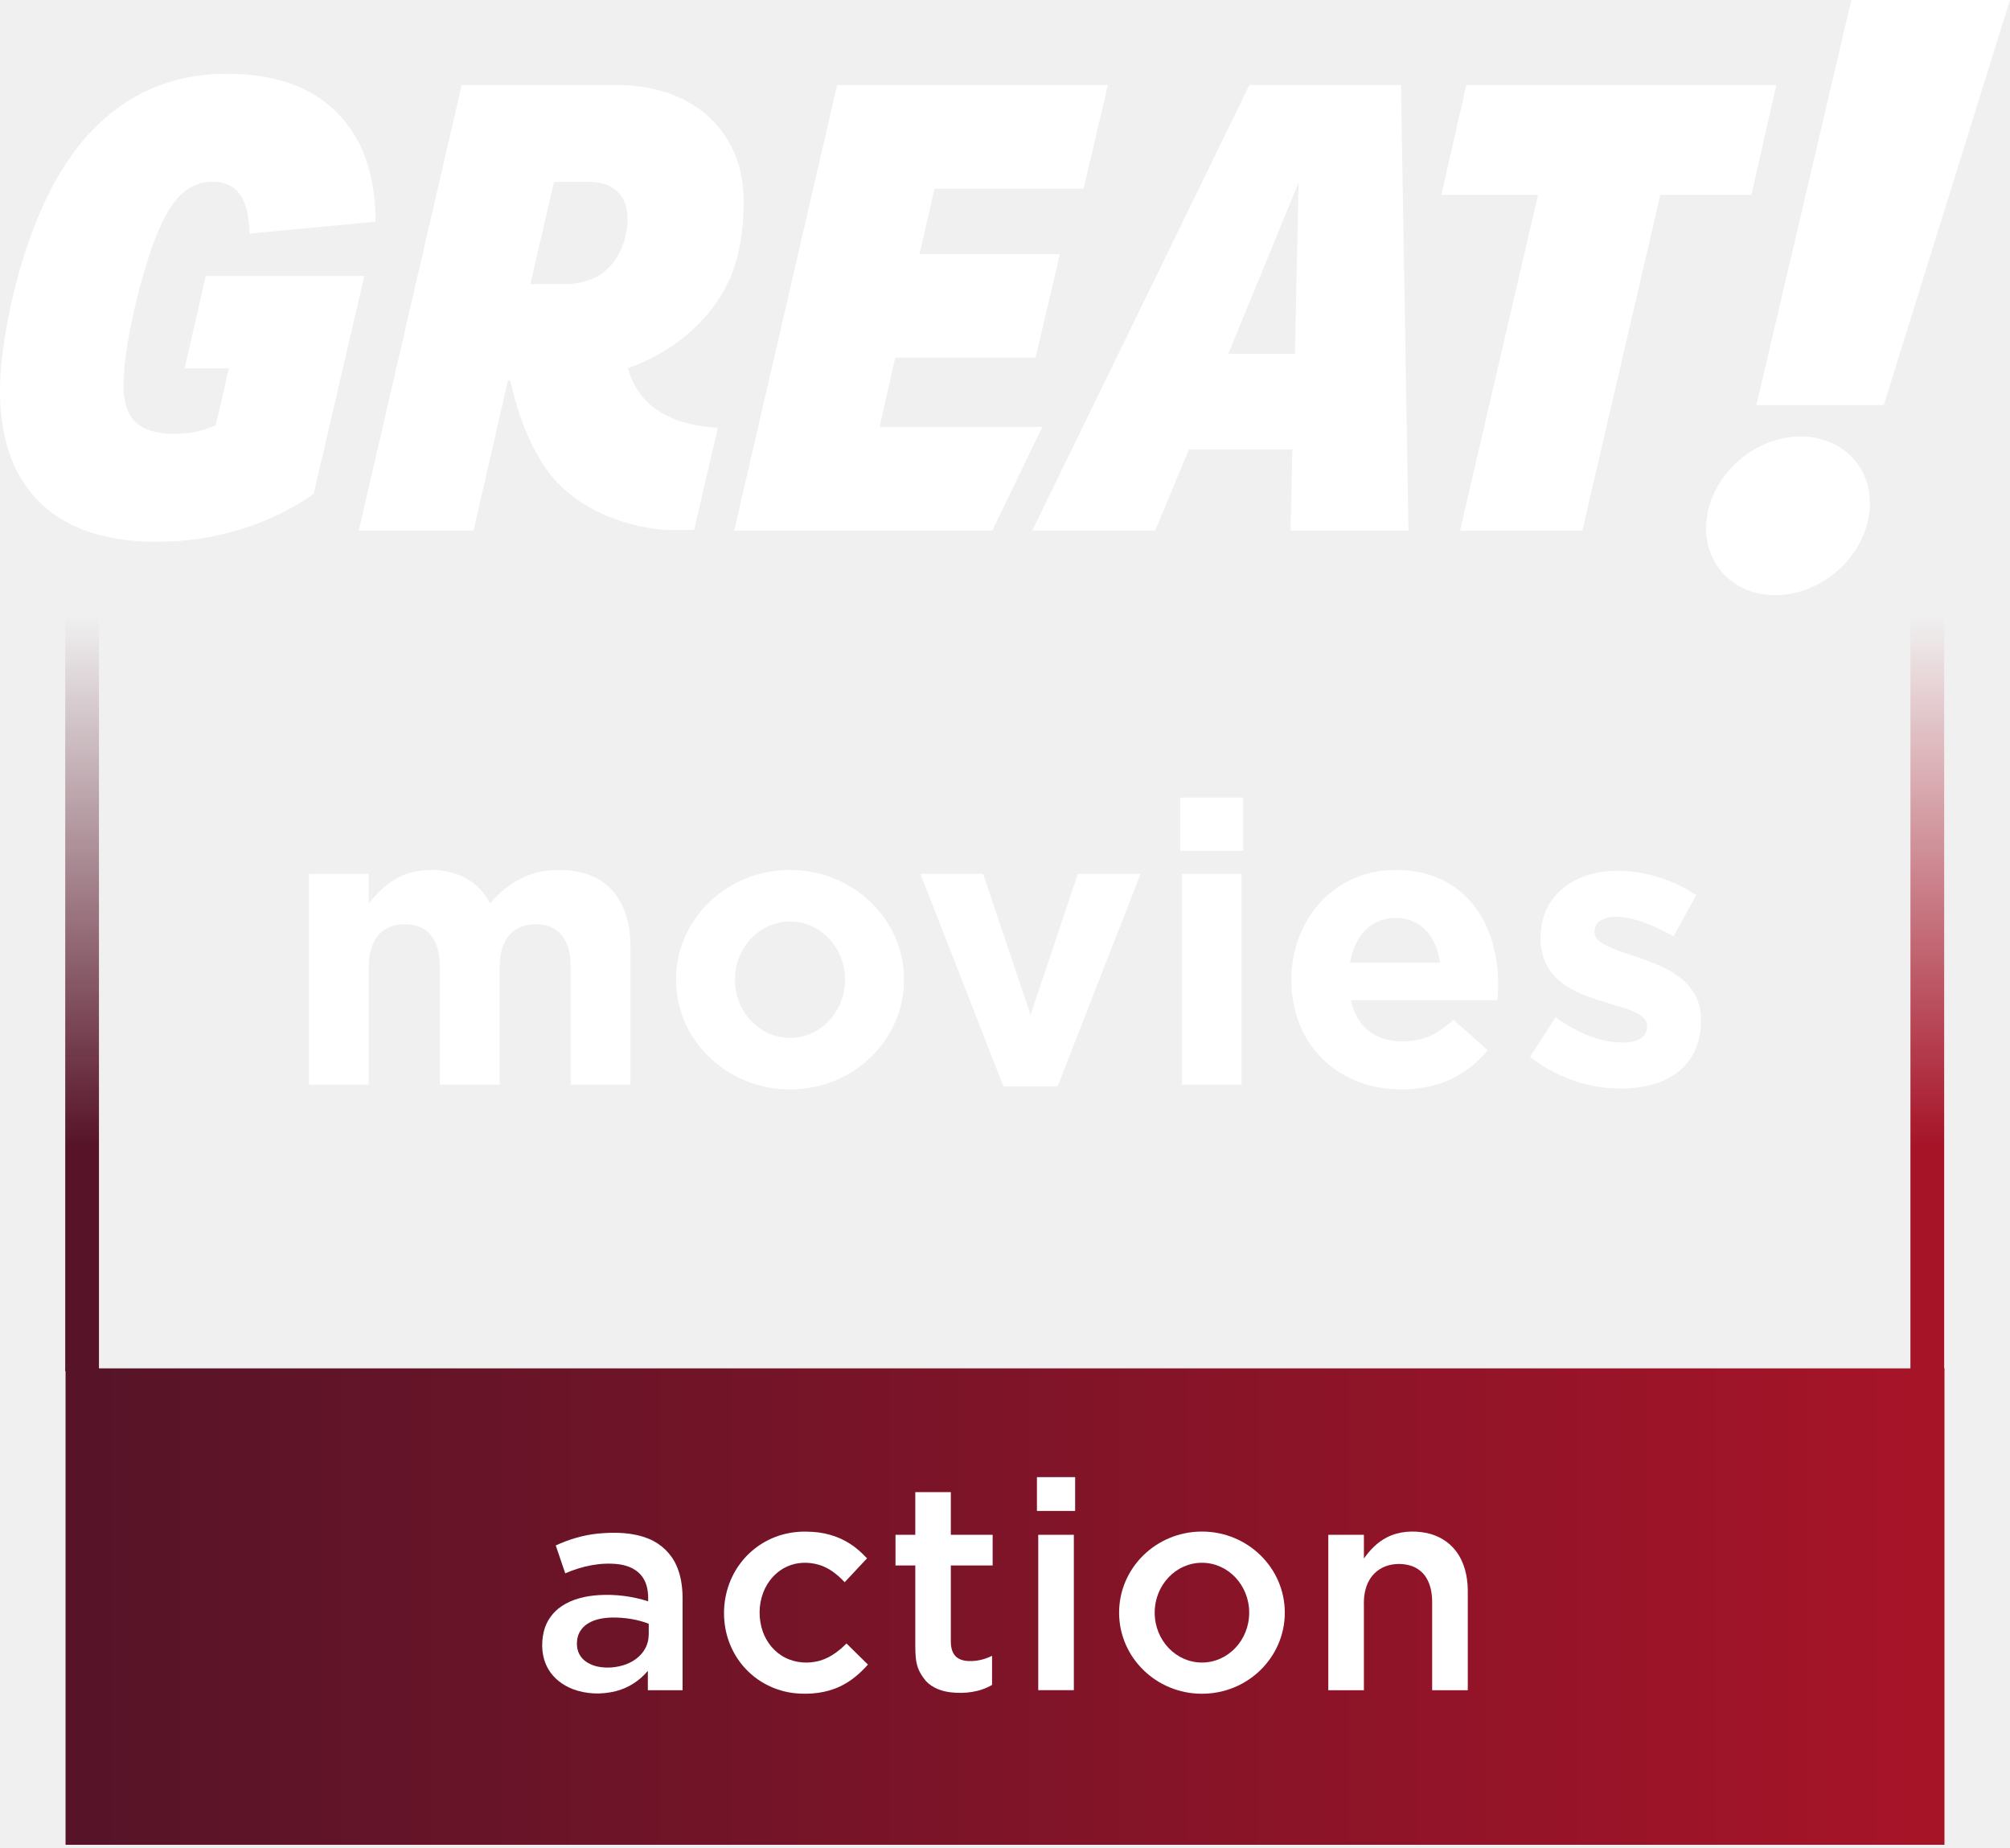
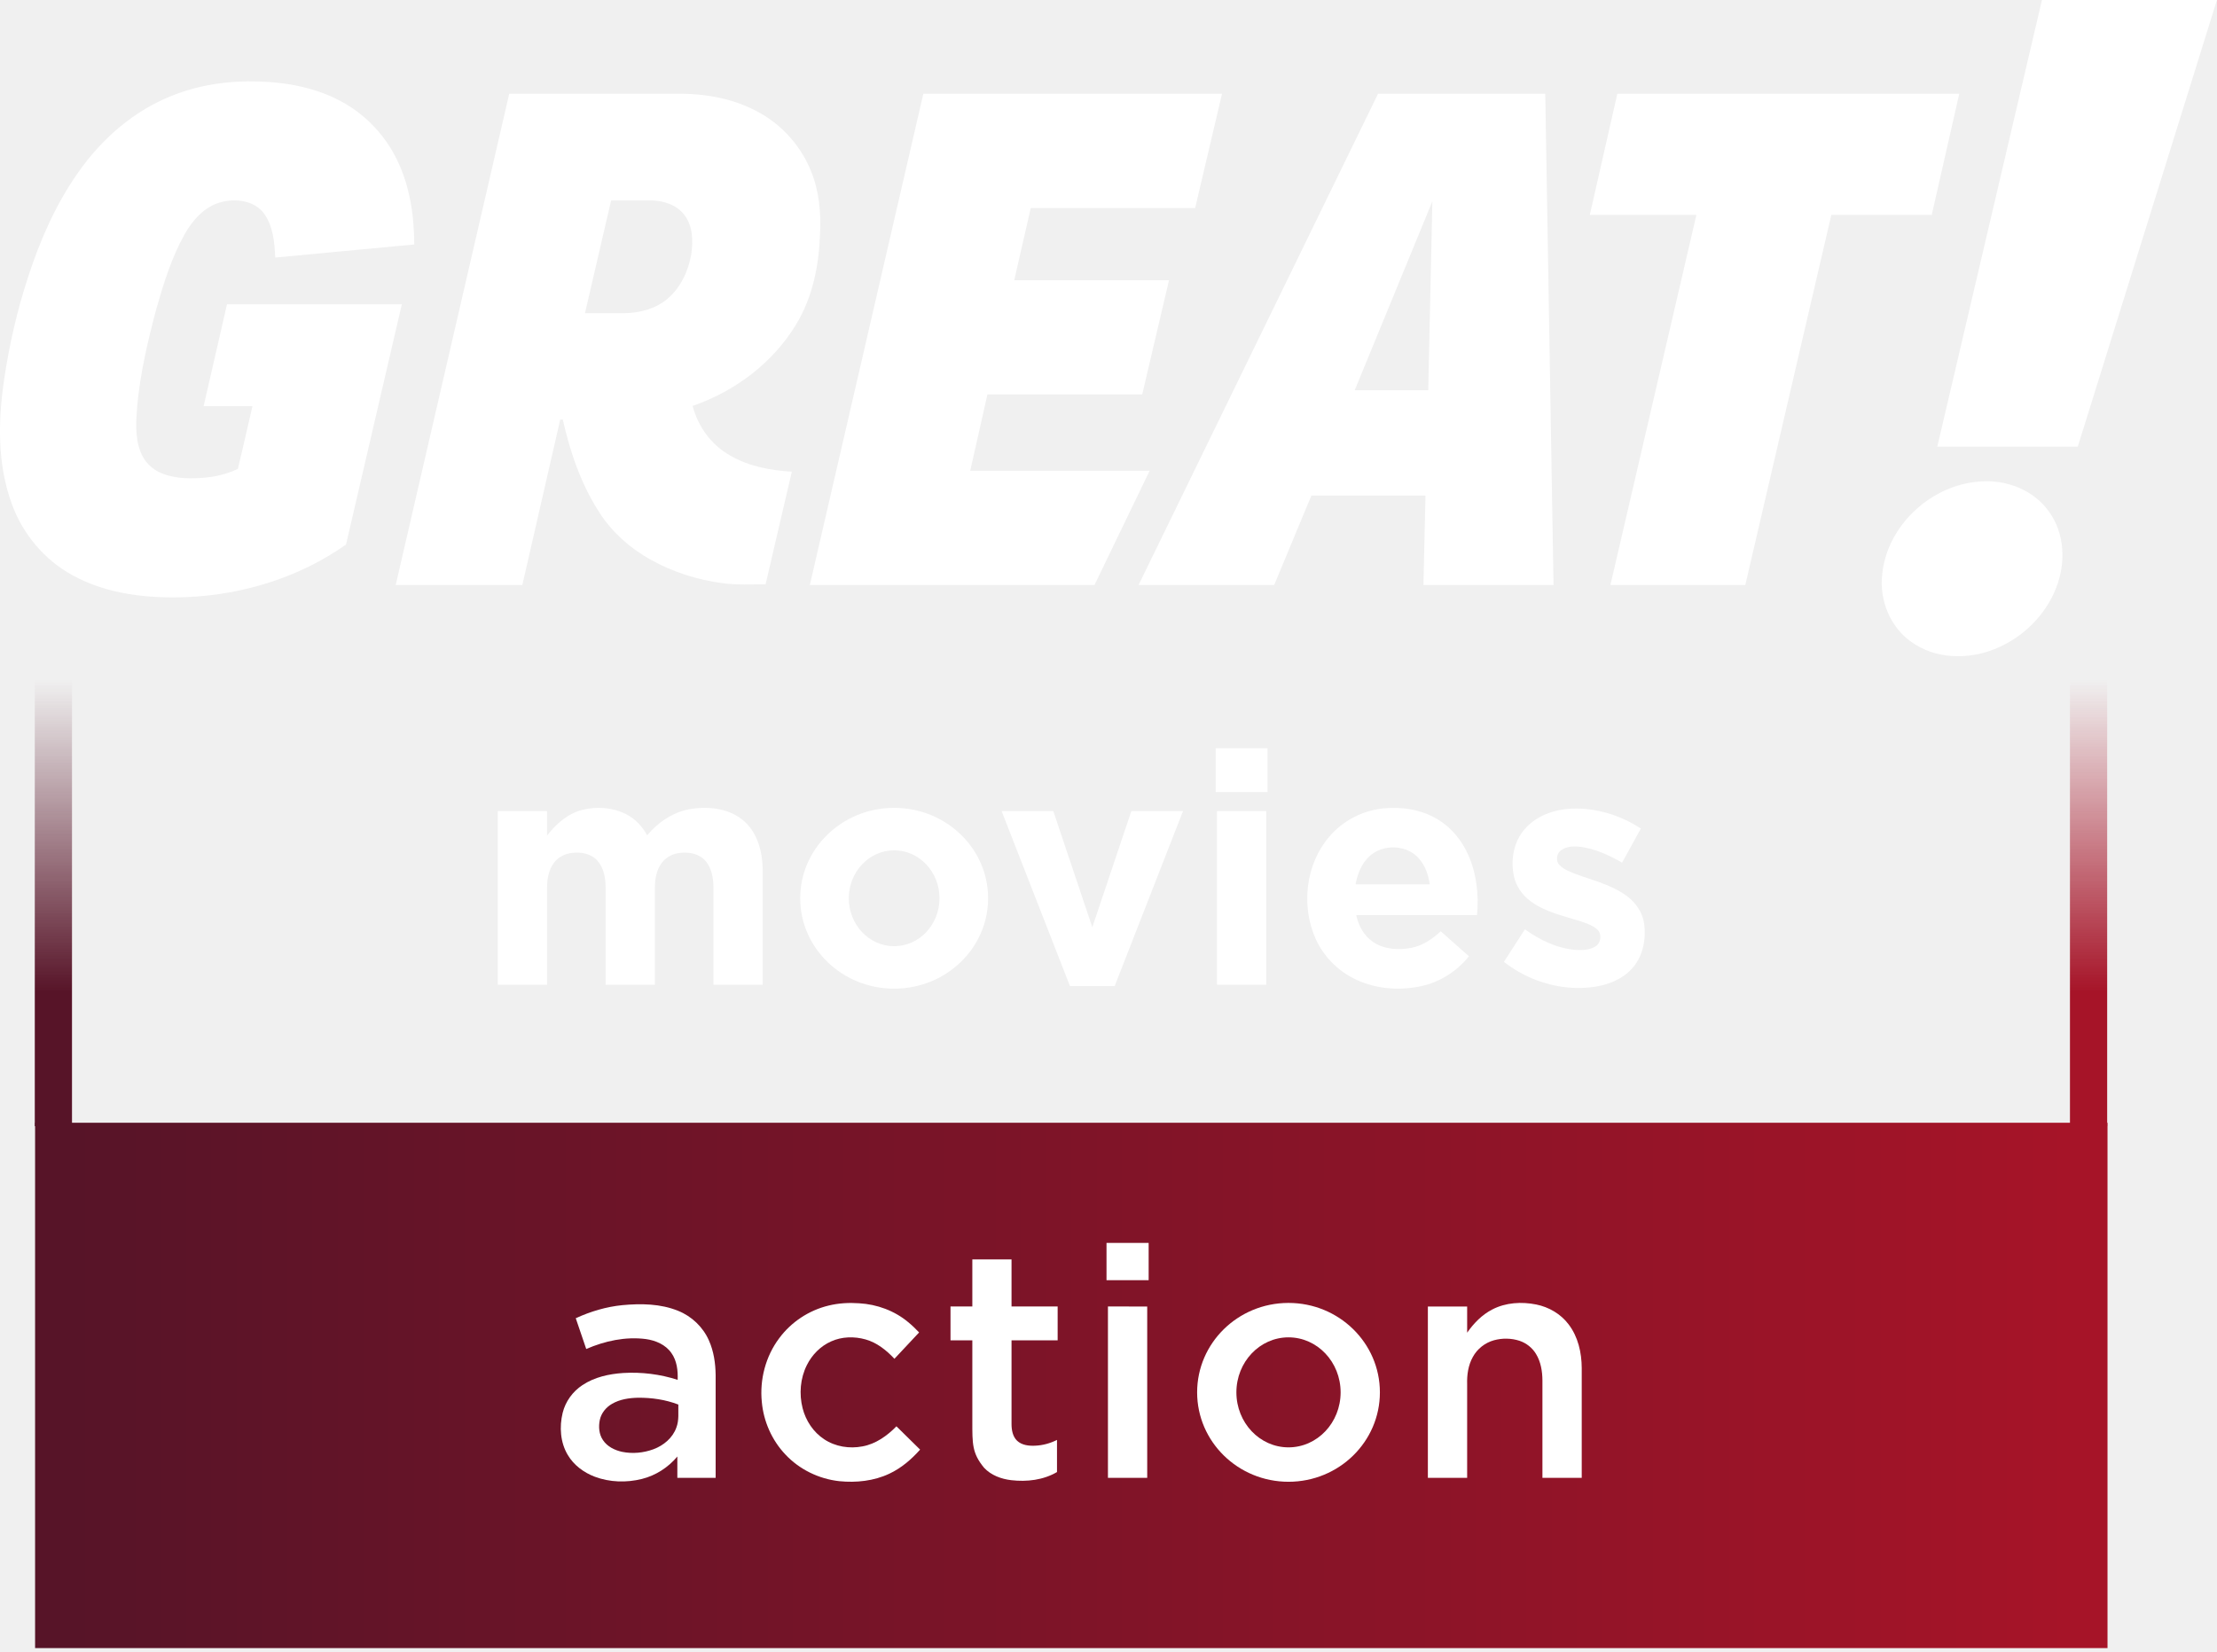
- <svg xmlns="http://www.w3.org/2000/svg" width="2886.2" height="2652.6" version="1.1" viewBox="0 0 763.65 701.82">
+ <svg xmlns="http://www.w3.org/2000/svg" width="2886.2" height="2150.2" version="1.1" viewBox="0 0 763.65 568.9">
  <defs>
-     <linearGradient id="linearGradient1022" x1="137.21" x2="469.36" y1="1111.2" y2="1111.2" gradientUnits="userSpaceOnUse">
+     <linearGradient id="linearGradient1022-4-8" x1="137.21" x2="315.34" y1="1122.5" y2="1122.5" gradientUnits="userSpaceOnUse">
+       <stop stop-color="#a61428" offset="0" />
+       <stop stop-color="#a61428" offset=".3" />
+       <stop stop-color="#a61428" stop-opacity="0" offset="1" />
+     </linearGradient>
+     <linearGradient id="linearGradient1022-9" x1="137.21" x2="315.34" y1="1111.2" y2="1111.2" gradientUnits="userSpaceOnUse">
      <stop stop-color="#571428" offset="0" />
      <stop stop-color="#571428" offset=".3" />
      <stop stop-color="#571428" stop-opacity="0" offset="1" />
    </linearGradient>
-     <linearGradient id="linearGradient1024" x1="122.36" x2="469.36" y1="1116.9" y2="1116.9" gradientUnits="userSpaceOnUse">
+     <linearGradient id="linearGradient959" x1="128.59" x2="463.13" y1="1111.2" y2="1111.2" gradientUnits="userSpaceOnUse">
+       <stop stop-color="#571428" offset="0" />
+       <stop stop-color="#a61428" offset="1" />
+     </linearGradient>
+     <linearGradient id="linearGradient961" x1="122.36" x2="469.36" y1="1116.9" y2="1116.9" gradientUnits="userSpaceOnUse">
      <stop stop-color="#0a087e" offset="0" />
      <stop stop-color="#4fb3fb" offset="1" />
    </linearGradient>
-     <linearGradient id="linearGradient1022-4" x1="137.21" x2="469.36" y1="1122.5" y2="1122.5" gradientUnits="userSpaceOnUse">
-       <stop stop-color="#a61428" offset="0" />
-       <stop stop-color="#a61428" offset=".3" />
-       <stop stop-color="#a61428" stop-opacity="0" offset="1" />
-     </linearGradient>
-     <linearGradient id="linearGradient910" x1="128.59" x2="463.13" y1="1111.2" y2="1111.2" gradientUnits="userSpaceOnUse">
-       <stop stop-color="#571428" offset="0" />
-       <stop stop-color="#a61428" offset="1" />
-     </linearGradient>
  </defs>
  <g transform="translate(-146.34 236.66)">
-     <g transform="matrix(0 -.86299 1.1369 0 -391.16 402.59)" fill="url(#linearGradient1024)">
-       <path d="m137.21 1111.2v11.273h332.15v-11.273z" color="#000000" color-rendering="auto" dominant-baseline="auto" fill="url(#linearGradient1022-4)" image-rendering="auto" shape-rendering="auto" solid-color="#000000" stop-color="#000000" style="font-feature-settings:normal;font-variant-alternates:normal;font-variant-caps:normal;font-variant-east-asian:normal;font-variant-ligatures:normal;font-variant-numeric:normal;font-variant-position:normal;font-variation-settings:normal;inline-size:0;isolation:auto;mix-blend-mode:normal;paint-order:stroke markers fill;shape-margin:0;shape-padding:0;text-decoration-color:#000000;text-decoration-line:none;text-decoration-style:solid;text-indent:0;text-orientation:mixed;text-transform:none;white-space:normal" />
-     </g>
    <g transform="matrix(.52936 0 0 .52936 131.25 -255.73)" fill="#fff">
      <path d="m1357.2 36.01h113.86l-90.56 290.68h-91.42z" />
      <path d="m140.36 98.31c17.91-7.2 37.41-9.92 56.65-9.27 18.54 0.55 37.37 4.13 53.78 13.11 15.38 8.33 28.01 21.55 35.73 37.23 8.57 17.2 11.51 36.65 11.52 55.71l-90.45 8.51c-0.44-9.87-1.33-20.5-7.36-28.73-6.33-8.4-18.27-9.85-27.86-7.34-10.75 2.86-18.59 11.73-23.84 21.11-8.36 15-13.48 31.53-18.18 47.97-5.6 20.83-10.53 41.96-12.56 63.48-0.73 9.94-1.58 20.37 2.13 29.87 2.39 6.42 7.6 11.62 13.96 14.11 9.25 3.7 19.49 3.6 29.25 2.64 6.98-0.74 13.83-2.61 20.19-5.6 3.23-13.58 6.3-27.205 9.45-40.795h-31.77l15.22-66.305h113.76l-36.32 156.36c-30.1 21.23-66.63 32.58-103.3 34.18-25.44 1.04-52.01-1.72-74.64-14.2-18.34-9.97-32.53-26.95-39.57-46.55-9.43-25.77-8.93-53.97-4.96-80.77 3.31-22.72 8.53-45.17 15.67-66.99 7.76-23.86 17.97-47.15 32.46-67.73 15.23-21.81 36.12-40.16 61.04-50z" />
      <path d="m470 97.015c18.39-0.1 37.18 3.425 53.26 12.675 14.95 8.41 26.8 22.08 33.11 38.02 5.15 12.72 6.4 26.65 5.74 40.26-0.66 20.38-4.73 41.18-15.37 58.84-15.12 25.2-39.91 43.82-67.54 53.33 3.44 13.45 12.24 25.46 24.39 32.28 12.14 7.09 26.29 9.72 40.16 10.53l-17.09 73.32c-9.25-0.08-18.55 0.51-27.75-0.73-16.47-2.13-32.6-7.27-47.11-15.37-13.12-7.3-24.7-17.5-32.91-30.11-12.11-18.44-19.38-39.62-24.17-61.03h-1.676l-24.654 107.67h-82.4l73.87-319.68zm-43.84 69.45-17.02 73.35h25.94c9.79-0.19 19.88-2.815 27.53-9.175 8.76-7.3 13.85-18.27 15.72-29.36 1.25-8.52 1-18.11-4.41-25.27-4.87-6.53-13.24-9.345-21.13-9.545z" />
      <path d="m629.32 97.015h194.35l-17.48 74.36h-106.98l-10.74 46.97h100.71l-17.44 74.34h-100.72l-11.19 49.66h116.74l-35.89 74.352h-185.22z" />
      <path d="m1034 97.015 5.38 319.68h-84.65l1.33-58.188h-74.26l-24.19 58.188h-88.25l155.83-319.68zm-123.99 192.94h47.85l2.68-122.95z" />
      <path d="m1080.9 97.015h222.49l-17.91 78.825h-65.33l-55.98 240.86h-87.78l55.96-240.86h-69.36z" />
      <path d="m1316.3 349.38c17.17-1.6 35.52 5.3 45.56 19.7 10.26 14.13 10.89 33.44 4.62 49.34-7 18.15-22.07 32.82-40.09 39.97-17.37 7.01-38.62 6.57-54.15-4.64-13.85-9.66-20.93-27.27-19-43.89 3.05-31.74 31.57-58.09 63.06-60.48z" />
    </g>
-     <g transform="matrix(0 -.86299 1.1369 0 -1092.2 402.59)" fill="url(#linearGradient1024)">
-       <path d="m137.21 1111.2v11.273h332.15v-11.273z" color="#000000" color-rendering="auto" dominant-baseline="auto" fill="url(#linearGradient1022)" image-rendering="auto" shape-rendering="auto" solid-color="#000000" stop-color="#000000" style="font-feature-settings:normal;font-variant-alternates:normal;font-variant-caps:normal;font-variant-east-asian:normal;font-variant-ligatures:normal;font-variant-numeric:normal;font-variant-position:normal;font-variation-settings:normal;inline-size:0;isolation:auto;mix-blend-mode:normal;paint-order:stroke markers fill;shape-margin:0;shape-padding:0;text-decoration-color:#000000;text-decoration-line:none;text-decoration-style:solid;text-indent:0;text-orientation:mixed;text-transform:none;white-space:normal" />
+     <g transform="matrix(0 -.86299 1.1369 0 -403.98 269.68)" fill="url(#linearGradient961)">
+       <path d="m137.21 1111.2v11.273h178.13v-11.273z" color="#000000" color-rendering="auto" dominant-baseline="auto" fill="url(#linearGradient1022-4-8)" image-rendering="auto" shape-rendering="auto" solid-color="#000000" stop-color="#000000" style="font-feature-settings:normal;font-variant-alternates:normal;font-variant-caps:normal;font-variant-east-asian:normal;font-variant-ligatures:normal;font-variant-numeric:normal;font-variant-position:normal;font-variation-settings:normal;inline-size:0;isolation:auto;mix-blend-mode:normal;paint-order:stroke markers fill;shape-margin:0;shape-padding:0;text-decoration-color:#000000;text-decoration-line:none;text-decoration-style:solid;text-indent:0;text-orientation:mixed;text-transform:none;white-space:normal" />
    </g>
-     <g transform="matrix(.53045 0 0 .53045 237.56 23.412)" fill="#fff">
+     <g transform="matrix(0 -.86299 1.1369 0 -1105 269.68)" fill="url(#linearGradient961)">
+       <path d="m137.21 1111.2v11.273h178.13v-11.273z" color="#000000" color-rendering="auto" dominant-baseline="auto" fill="url(#linearGradient1022-9)" image-rendering="auto" shape-rendering="auto" solid-color="#000000" stop-color="#000000" style="font-feature-settings:normal;font-variant-alternates:normal;font-variant-caps:normal;font-variant-east-asian:normal;font-variant-ligatures:normal;font-variant-numeric:normal;font-variant-position:normal;font-variation-settings:normal;inline-size:0;isolation:auto;mix-blend-mode:normal;paint-order:stroke markers fill;shape-margin:0;shape-padding:0;text-decoration-color:#000000;text-decoration-line:none;text-decoration-style:solid;text-indent:0;text-orientation:mixed;text-transform:none;white-space:normal" />
+     </g>
+     <g transform="matrix(2.0572 0 0 16.053 -93.292 -17688)" fill="url(#linearGradient961)">
+       <path d="m122.36 1111.2v11.273h347v-11.273z" color="#000000" color-rendering="auto" dominant-baseline="auto" fill="url(#linearGradient959)" image-rendering="auto" shape-rendering="auto" solid-color="#000000" stop-color="#000000" style="font-feature-settings:normal;font-variant-alternates:normal;font-variant-caps:normal;font-variant-east-asian:normal;font-variant-ligatures:normal;font-variant-numeric:normal;font-variant-position:normal;font-variation-settings:normal;inline-size:0;isolation:auto;mix-blend-mode:normal;paint-order:stroke markers fill;shape-margin:0;shape-padding:0;text-decoration-color:#000000;text-decoration-line:none;text-decoration-style:solid;text-indent:0;text-orientation:mixed;text-transform:none;white-space:normal" />
+     </g>
+     <g transform="matrix(.26564 0 0 .26564 339.51 191.48)" fill="#fff">
+       <path d="m943.17 77.843a118.49 115.96 0 0 0-118.05 115.96 118.49 115.96 0 0 0 118.49 115.96 118.49 115.96 0 0 0 118.49-115.96 118.49 115.96 0 0 0-118.49-115.96 118.49 115.96 0 0 0-0.435 0zm0.435 44.632a67.575 71.333 0 0 1 67.575 71.332 67.575 71.333 0 0 1-67.575 71.332 67.575 71.333 0 0 1-67.575-71.332 67.575 71.333 0 0 1 67.575-71.332z" stop-color="#000000" stroke-width=".625" style="paint-order:stroke markers fill" />
+       <path d="m707.61 48.355v-48.345h54.635v48.345z" />
+       <path d="m533.62 21.43h50.83v61.015h59.8v43.885h-59.8v108.78c0.03 7.61 1.515 15.95 7.235 21.47 6.2 5.79 15.22 6.79 23.33 6.4 9.87-0.38 19.565-3.08 28.395-7.49v41.66c-17.76 10.43-39.115 12.89-59.295 10.55-13.02-1.53-26.23-6.36-35.31-16.16-15.595-18.918-15.185-31.124-15.185-60.18v-105.03h-28.295v-43.885h28.295z" />
+       <path d="m346.97 81.34c13.04-3.25 26.61-4.01 39.99-3.04 23.01 1.33 45.72 9.62 63.47 24.46 5.02 4.12 9.72 8.63 14.17 13.36l-31.99 34.16c-10.31-11.03-22.62-20.92-37.38-25.09-14.65-4.14-30.86-3.77-44.83 2.6-13.65 6.07-24.68 17.32-31.31 30.62-8.64 17.16-10.26 37.48-5.54 56.01 4.12 16.16 13.94 31.07 28 40.24 14.41 9.6 32.68 12.49 49.56 9.23 17.27-3.11 32.04-13.74 44.09-26.04l30.7 30.21c-11.29 12.7-24.49 24.05-39.99 31.28-20.08 9.47-42.9 11.82-64.81 9.65-26.46-2.88-51.86-15.25-70.03-34.77-17.39-18.37-28.14-42.75-30.42-67.9-2.95-29.12 4.96-59.37 22.62-82.8 15.47-20.9 38.43-36.07 63.7-42.18z" />
+       <path d="m1207.9 86.29c17.39-9.02 37.96-10.21 56.93-6.41 16.37 3.3 31.74 12.22 41.87 25.62 12.38 16.09 17.04 36.83 17.12 56.82v142.36h-50.96v-126.37c-0.07-11.86-2.07-24.13-8.37-34.39-4.82-7.98-12.57-14.06-21.4-17-10.61-3.45-22.27-3.61-33.01-0.68-11.59 3.16-21.73 11.14-27.47 21.7-6.02 10.72-7.745 23.26-7.365 35.4v121.34h-50.93v-222.18h50.935v33.935c8.55-12.21 19.25-23.3 32.65-30.14z" />
+       <path d="m152.24 88.13c17.53 7.04 32.18 21.02 39.8 38.33 6.32 14.06 8.525 29.59 8.745 44.9v133.32h-49.665v-27.678c-11.83 14.19-28.11 24.67-46.07 29.13-19.99 4.97-41.59 4.37-60.95-2.9-14.2-5.35-27.13-14.91-34.96-28.07-9.82-16.26-11.15-36.55-6.74-54.73 3.57-14.7 13.02-27.69 25.61-35.99 15.6-10.4 34.47-14.52 52.94-15.74 23.81-1.43 47.87 1.55 70.57 8.89 0.47-11.97-0.93-24.73-8.07-34.74-7.52-10.91-20.57-16.43-33.33-18.18-26.31-3.36-53.01 2.45-77.14 12.91l-13.59-39.9c19.09-8.77 39.5-14.89 60.45-16.96 24.23-2.25 49.56-1.93 72.4 7.41zm-85.87 120.6c-7.74 4.43-13.86 11.92-15.76 20.73-1.87 8.82-1.16 18.69 4.08 26.29 5.58 8.42 15.24 13.15 24.88 15.21 13.48 2.73 27.71 1.36 40.58-3.38 13.11-4.87 24.97-14.72 29.71-28.18 3.66-9.5 2.28-19.84 2.54-29.78-16.65-6.4-34.59-8.99-52.36-8.84-11.58 0.27-23.53 2.03-33.67 7.95z" />
+       <path d="m709.47 82.445 50.92 0.05v222.18h-50.92z" />
+     </g>
+     <g transform="matrix(.39626 0 0 .39626 298.26 -10.936)" fill="#fff">
      <path d="m673.36 80.82h45.055v38.045h-45.055z" />
      <path d="m123.24 134.26c12.47-3 26.17-1.99 37.67 3.88 7.83 3.99 14.12 10.62 18.22 18.35 9.87-11.74 23.46-20.83 38.85-23.04 15.74-2.3 33.44-0.06 45.68 10.93 11.57 10.39 15.715 26.54 15.935 41.59v100.44h-42.785v-84.45c-0.06-8.48-1.6-17.74-7.75-24.04-5.62-5.77-14.31-7.16-22-6.06-6.01 0.76-11.81 3.84-15.37 8.82-4.48 6.12-5.765 13.92-5.815 21.34v84.39h-42.82v-84.37c-0.05-8.31-1.495-17.35-7.325-23.69-5.41-5.93-14.03-7.53-21.7-6.59-6.1 0.64-12.07 3.56-15.79 8.53-4.71 6.16-6.07 14.17-6.11 21.75v84.37h-42.8v-150.97h42.78v21.35c7.89-10.28 18.27-19.39 31.13-22.53z" />
      <path d="m393.8 132.63a81.671 78.59 0 0 0-81.604 78.589 81.671 78.59 0 0 0 81.671 78.59 81.671 78.59 0 0 0 81.671-78.59 81.671 78.59 0 0 0-81.671-78.589 81.671 78.59 0 0 0-0.067 0zm0.067 36.924a39.422 41.665 0 0 1 39.422 41.665 39.422 41.665 0 0 1-39.422 41.666 39.422 41.665 0 0 1-39.422-41.666 39.422 41.665 0 0 1 39.422-41.665z" stop-color="#000000" style="paint-order:stroke markers fill" />
      <path d="m818.88 133.12c16.26-1.66 33.39 0.94 47.51 9.53 11.78 7.08 20.85 18.17 26.41 30.65 7.35 16.39 9.39 34.795 7.74 52.575h-105.01c1.95 9.05 6.62 17.895 14.42 23.185 9.7 6.69 22.29 7.43 33.55 5.25 9.8-1.93 18.29-7.71 25.5-14.39l24.52 21.72c-10.4 13.04-25.24 22.47-41.57 25.99-20.04 4.32-41.82 2.32-60.03-7.44-13.81-7.33-25.1-19.28-31.59-33.51-12.85-28.57-8.93-64.7 11.57-88.76 11.71-13.9 28.9-22.94 46.98-24.8zm-12.01 41.74c-6.77 6.3-10.31 15.28-11.91 24.22h64.46c-1.12-8-3.83-16.04-9.22-22.2-10.54-12.47-31.59-13.16-43.33-2.02z" />
      <path d="m942.52 150.51c10.15-11.36 25.58-16.6 40.49-17.23 21.15-0.76 42.31 5.77 59.94 17.34l-16.32 29.62c-11.19-6.35-23.13-11.99-36-13.75-5.76-0.63-12.24-0.57-17.09 3.04-4.04 2.92-4.83 9.52-1.13 13.04 3.92 3.86 9.26 5.74 14.29 7.71 14.98 5.56 31.08 9.31 44.1 19.04 7.96 5.83 13.89 14.68 15.11 24.58 1.64 13.46-1.31 28.15-10.64 38.4-8.7 9.66-21.52 14.46-34.15 16.12-27.33 3.58-55.63-5.01-77.24-21.91l18.27-28.29c12.96 9.23 27.89 16.57 43.94 17.88 6.01 0.32 12.62 0.24 17.76-3.3 4.69-3.21 5.36-10.97 0.92-14.68-4.39-3.83-10.14-5.49-15.56-7.3-14.39-4.54-29.74-7.78-42.06-16.99-7.24-5.31-12.7-13.12-14.6-21.94-3.03-14.3-0.05-30.38 9.97-41.38z" />
      <path transform="scale(.75)" d="m649.71 180.6 79.192 202.76h51.854l79.194-202.76h-59.9l-45.221 134.6-45.22-134.6z" stroke-width="1.333" />
      <path d="m674.48 135.45h42.795v150.95l-42.795 0.01z" />
    </g>
-     <g transform="matrix(2.0572 0 0 16.053 -80.475 -17555)" fill="url(#linearGradient1024)">
-       <path d="m122.36 1111.2v11.273h347v-11.273z" color="#000000" color-rendering="auto" dominant-baseline="auto" fill="url(#linearGradient910)" image-rendering="auto" shape-rendering="auto" solid-color="#000000" stop-color="#000000" style="font-feature-settings:normal;font-variant-alternates:normal;font-variant-caps:normal;font-variant-east-asian:normal;font-variant-ligatures:normal;font-variant-numeric:normal;font-variant-position:normal;font-variation-settings:normal;inline-size:0;isolation:auto;mix-blend-mode:normal;paint-order:stroke markers fill;shape-margin:0;shape-padding:0;text-decoration-color:#000000;text-decoration-line:none;text-decoration-style:solid;text-indent:0;text-orientation:mixed;text-transform:none;white-space:normal" />
-     </g>
-     <g transform="matrix(.26564 0 0 .26564 352.33 324.4)" fill="#fff">
-       <path d="m943.17 77.843a118.49 115.96 0 0 0-118.05 115.96 118.49 115.96 0 0 0 118.49 115.96 118.49 115.96 0 0 0 118.49-115.96 118.49 115.96 0 0 0-118.49-115.96 118.49 115.96 0 0 0-0.435 0zm0.435 44.632a67.575 71.333 0 0 1 67.575 71.332 67.575 71.333 0 0 1-67.575 71.332 67.575 71.333 0 0 1-67.575-71.332 67.575 71.333 0 0 1 67.575-71.332z" stop-color="#000000" stroke-width=".625" style="paint-order:stroke markers fill" />
-       <path d="m707.61 48.355v-48.345h54.635v48.345z" />
-       <path d="m533.62 21.43h50.83v61.015h59.8v43.885h-59.8v108.78c0.03 7.61 1.515 15.95 7.235 21.47 6.2 5.79 15.22 6.79 23.33 6.4 9.87-0.38 19.565-3.08 28.395-7.49v41.66c-17.76 10.43-39.115 12.89-59.295 10.55-13.02-1.53-26.23-6.36-35.31-16.16-15.595-18.918-15.185-31.124-15.185-60.18v-105.03h-28.295v-43.885h28.295z" />
-       <path d="m346.97 81.34c13.04-3.25 26.61-4.01 39.99-3.04 23.01 1.33 45.72 9.62 63.47 24.46 5.02 4.12 9.72 8.63 14.17 13.36l-31.99 34.16c-10.31-11.03-22.62-20.92-37.38-25.09-14.65-4.14-30.86-3.77-44.83 2.6-13.65 6.07-24.68 17.32-31.31 30.62-8.64 17.16-10.26 37.48-5.54 56.01 4.12 16.16 13.94 31.07 28 40.24 14.41 9.6 32.68 12.49 49.56 9.23 17.27-3.11 32.04-13.74 44.09-26.04l30.7 30.21c-11.29 12.7-24.49 24.05-39.99 31.28-20.08 9.47-42.9 11.82-64.81 9.65-26.46-2.88-51.86-15.25-70.03-34.77-17.39-18.37-28.14-42.75-30.42-67.9-2.95-29.12 4.96-59.37 22.62-82.8 15.47-20.9 38.43-36.07 63.7-42.18z" />
-       <path d="m1207.9 86.29c17.39-9.02 37.96-10.21 56.93-6.41 16.37 3.3 31.74 12.22 41.87 25.62 12.38 16.09 17.04 36.83 17.12 56.82v142.36h-50.96v-126.37c-0.07-11.86-2.07-24.13-8.37-34.39-4.82-7.98-12.57-14.06-21.4-17-10.61-3.45-22.27-3.61-33.01-0.68-11.59 3.16-21.73 11.14-27.47 21.7-6.02 10.72-7.745 23.26-7.365 35.4v121.34h-50.93v-222.18h50.935v33.935c8.55-12.21 19.25-23.3 32.65-30.14z" />
-       <path d="m152.24 88.13c17.53 7.04 32.18 21.02 39.8 38.33 6.32 14.06 8.525 29.59 8.745 44.9v133.32h-49.665v-27.678c-11.83 14.19-28.11 24.67-46.07 29.13-19.99 4.97-41.59 4.37-60.95-2.9-14.2-5.35-27.13-14.91-34.96-28.07-9.82-16.26-11.15-36.55-6.74-54.73 3.57-14.7 13.02-27.69 25.61-35.99 15.6-10.4 34.47-14.52 52.94-15.74 23.81-1.43 47.87 1.55 70.57 8.89 0.47-11.97-0.93-24.73-8.07-34.74-7.52-10.91-20.57-16.43-33.33-18.18-26.31-3.36-53.01 2.45-77.14 12.91l-13.59-39.9c19.09-8.77 39.5-14.89 60.45-16.96 24.23-2.25 49.56-1.93 72.4 7.41zm-85.87 120.6c-7.74 4.43-13.86 11.92-15.76 20.73-1.87 8.82-1.16 18.69 4.08 26.29 5.58 8.42 15.24 13.15 24.88 15.21 13.48 2.73 27.71 1.36 40.58-3.38 13.11-4.87 24.97-14.72 29.71-28.18 3.66-9.5 2.28-19.84 2.54-29.78-16.65-6.4-34.59-8.99-52.36-8.84-11.58 0.27-23.53 2.03-33.67 7.95z" />
-       <path d="m709.47 82.445 50.92 0.05v222.18h-50.92z" />
-     </g>
  </g>
</svg>
